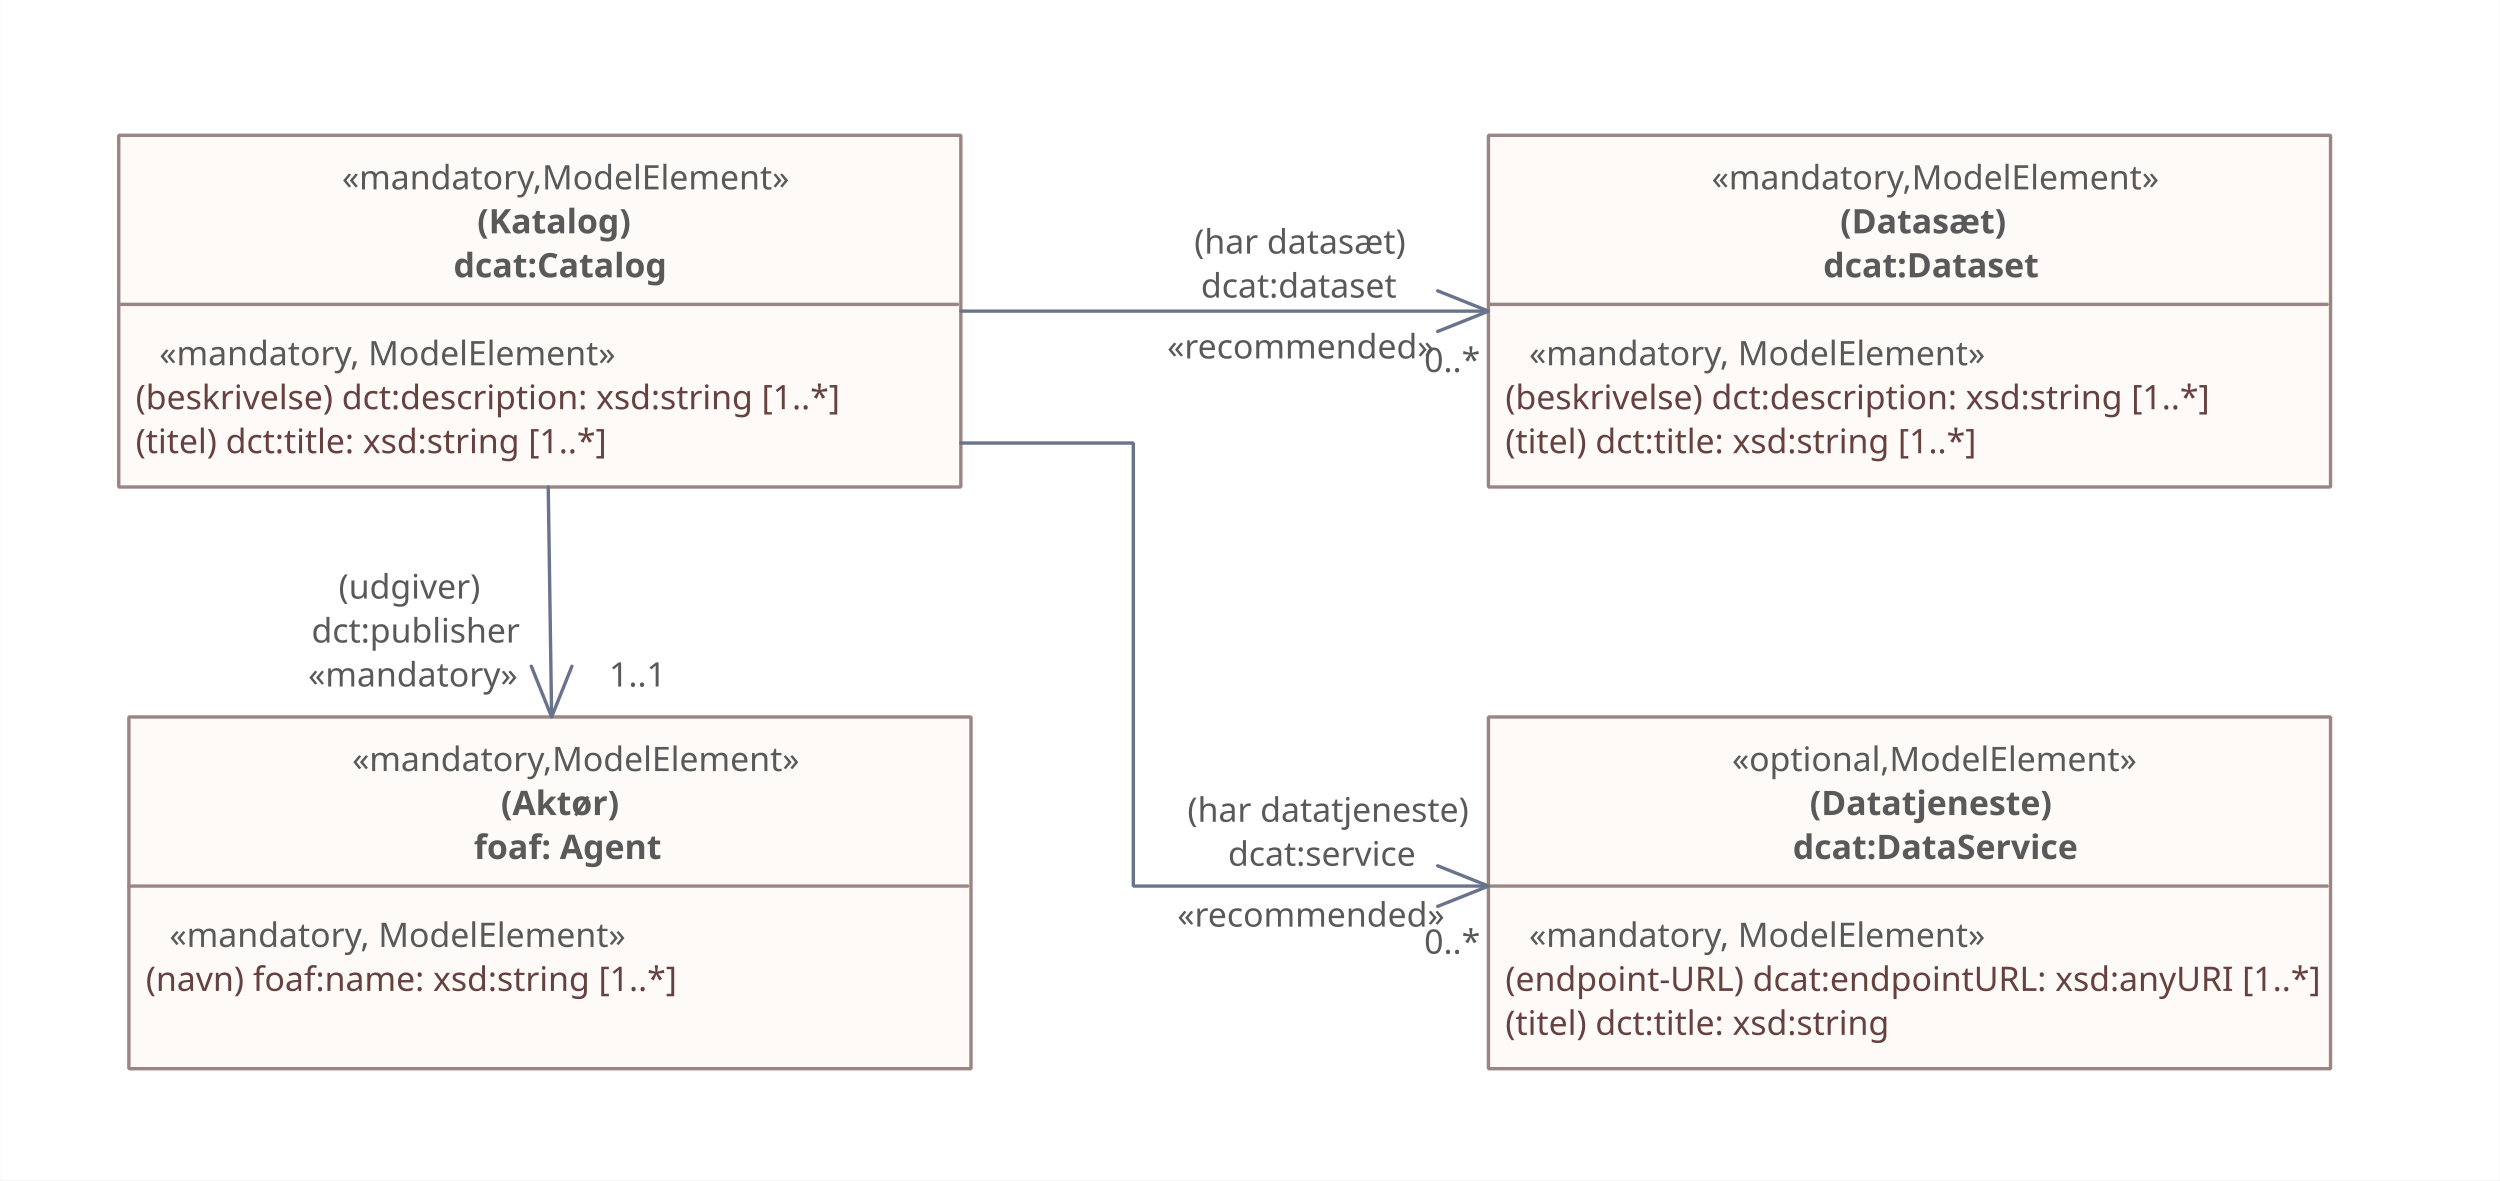
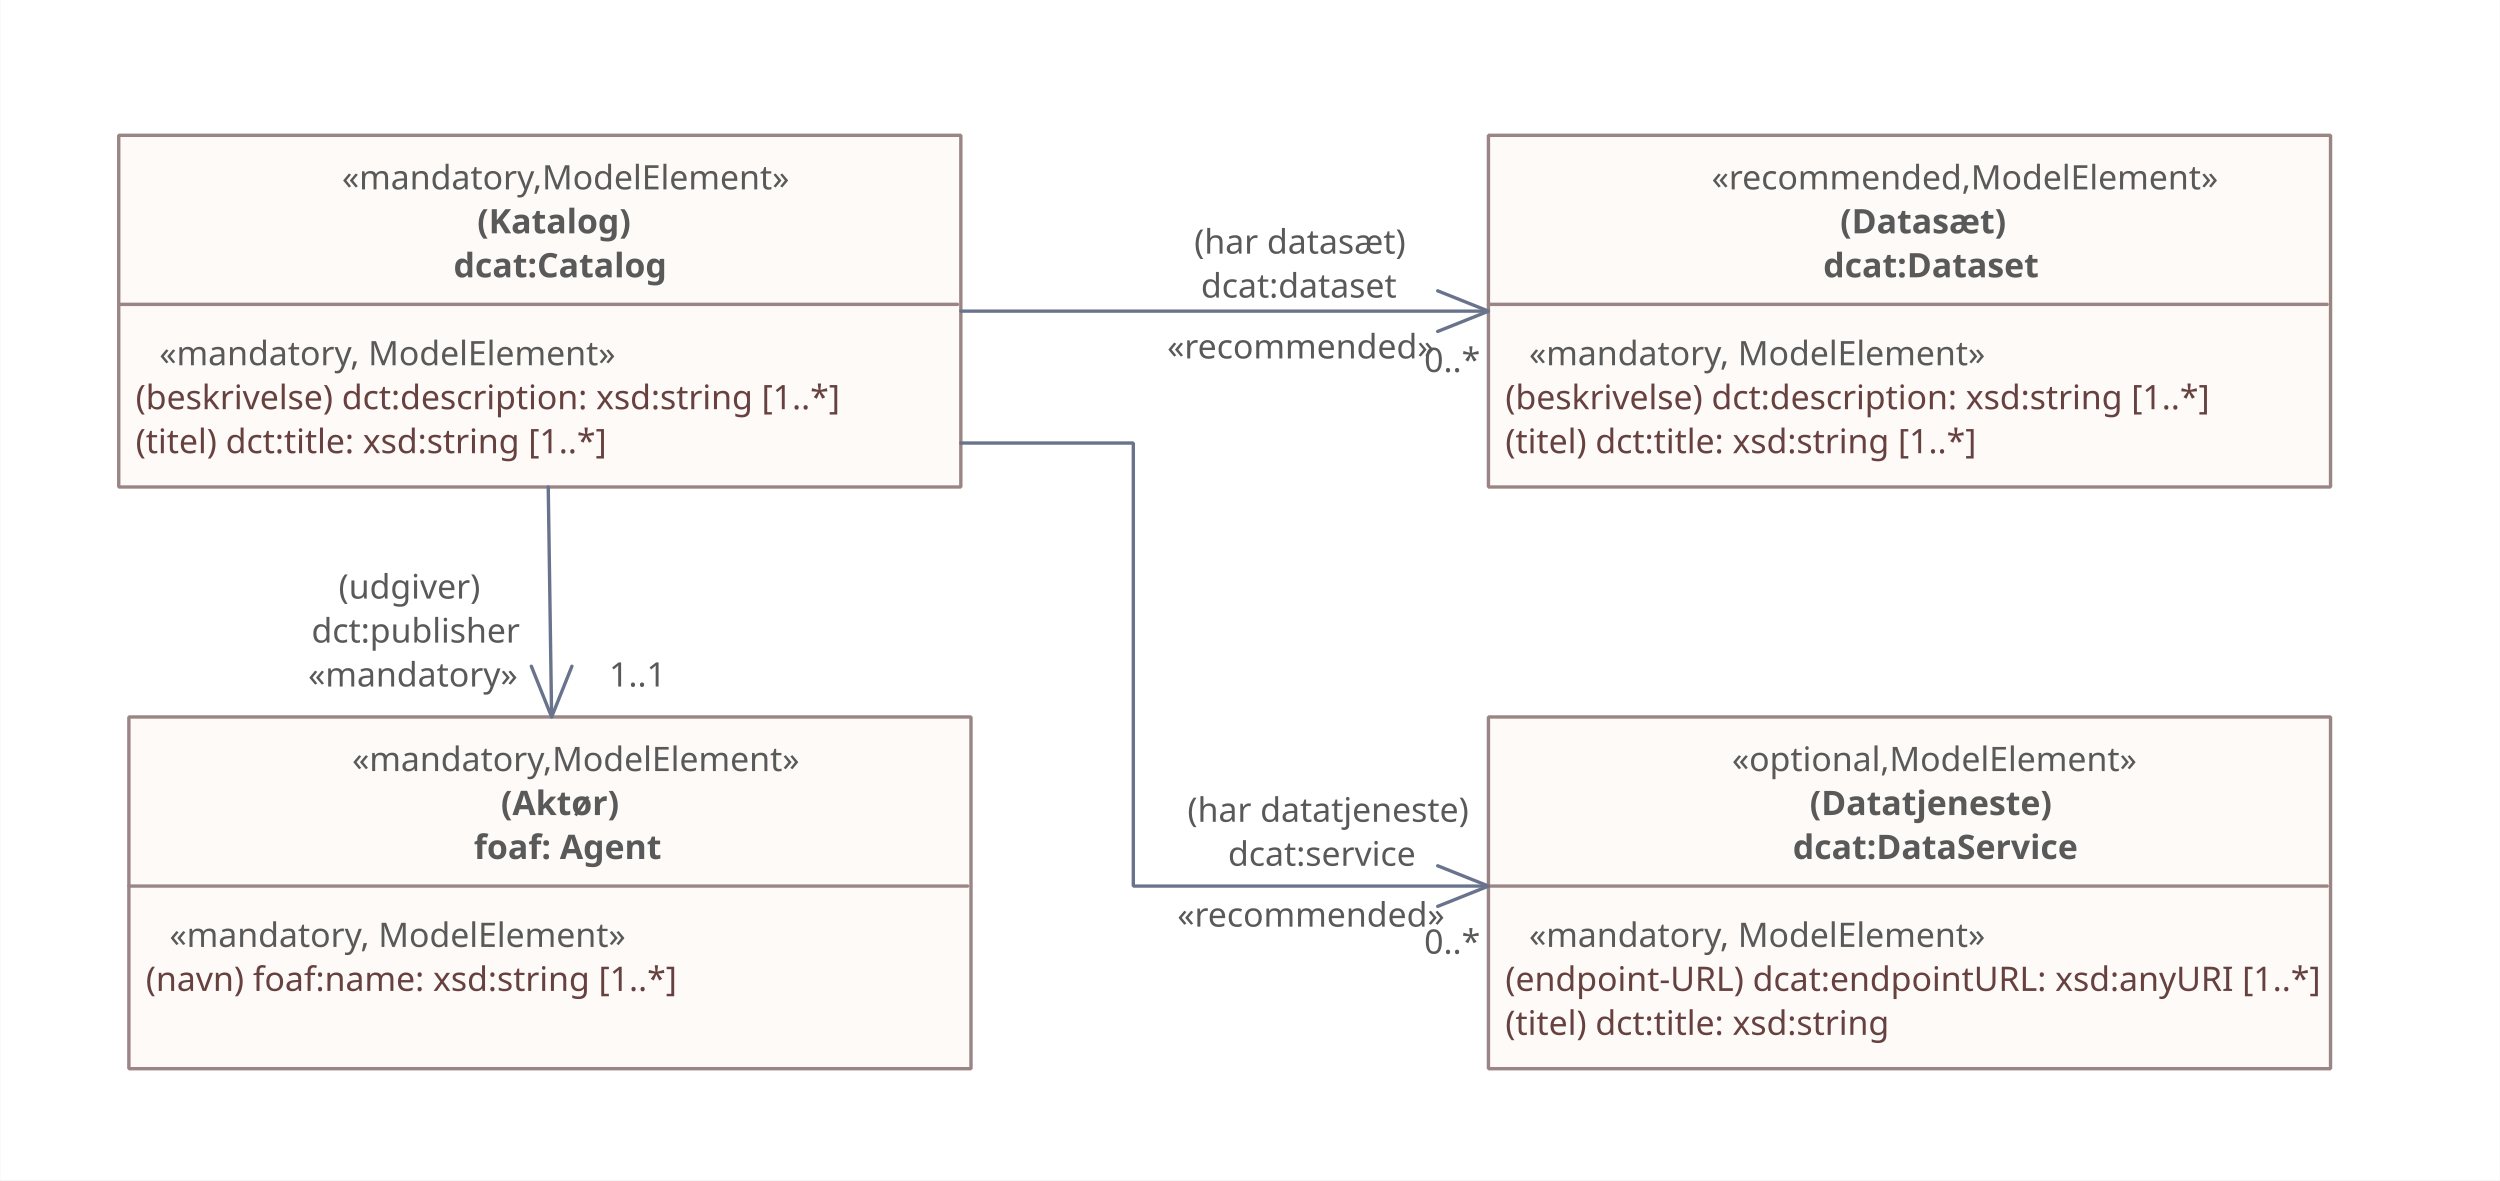
<svg xmlns="http://www.w3.org/2000/svg" width="19.55cm" height="9.23cm" viewBox="0 0 739 349">
  <g style="fill:#FFFFFF;fill-opacity:1.00;">
    <rect x="0" y="0" width="739" height="349" shape-rendering="auto" />
  </g>
  <g style="stroke-width:1;stroke-linecap:round;stroke-linejoin:bevel; fill:#FDFAF7;fill-opacity:1.00; stroke:#9A8484; stroke-opacity:1.00">
    <rect x="35" y="40" width="249" height="104" rx="0.00" shape-rendering="auto" />
  </g>
  <g style="stroke-width:1;stroke-linecap:round;stroke-linejoin:bevel; fill:#595959;fill-opacity:1.00; stroke:#000000; stroke-opacity:0.00">
    <text x="101.00" y="56.00" textLength="116" style="font-family:Calibri; font-weight:0; font-style:normal; font-size:10px; fill:#595959;fill-opacity:1.00; stroke:#000000; stroke-opacity:0.00 stroke-width:0; white-space: pre;" xml:space="preserve" transform="rotate(-0.00 101.00 56.00)">«mandatory,ModelElement»</text>
    <text x="141.00" y="69.00" textLength="36" style="font-family:Calibri; font-weight:700; font-style:normal; font-size:10px; fill:#595959;fill-opacity:1.00; stroke:#000000; stroke-opacity:0.00 stroke-width:0; white-space: pre;" xml:space="preserve" transform="rotate(-0.00 141.00 69.00)">(Katalog)</text>
    <text x="134.00" y="82.00" textLength="50" style="font-family:Calibri; font-weight:700; font-style:normal; font-size:10px; fill:#595959;fill-opacity:1.00; stroke:#000000; stroke-opacity:0.00 stroke-width:0; white-space: pre;" xml:space="preserve" transform="rotate(-0.00 134.00 82.00)">dcat:Catalog</text>
  </g>
  <g style="stroke-width:1;stroke-linecap:round;stroke-linejoin:bevel; fill:#000000;fill-opacity:0.00; stroke:#9A8484; stroke-opacity:1.00">
    <path d="M 35 90 L 283 90" shape-rendering="auto" />
  </g>
  <g style="stroke-width:1;stroke-linecap:round;stroke-linejoin:bevel; fill:#595959;fill-opacity:1.00; stroke:#000000; stroke-opacity:0.00">
    <text x="47.00" y="108.00" textLength="118" style="font-family:Calibri; font-weight:0; font-style:normal; font-size:10px; fill:#595959;fill-opacity:1.00; stroke:#000000; stroke-opacity:0.00 stroke-width:0; white-space: pre;" xml:space="preserve" transform="rotate(-0.00 47.00 108.00)">«mandatory, ModelElement»</text>
  </g>
  <g style="stroke-width:1;stroke-linecap:round;stroke-linejoin:bevel; fill:#66413F;fill-opacity:1.00; stroke:#000000; stroke-opacity:0.00">
    <text x="40.00" y="121.00" textLength="178" style="font-family:Calibri; font-weight:0; font-style:normal; font-size:10px; fill:#66413F;fill-opacity:1.00; stroke:#000000; stroke-opacity:0.00 stroke-width:0; white-space: pre;" xml:space="preserve" transform="rotate(-0.00 40.00 121.00)">(beskrivelse) dct:description: xsd:string [1..*]</text>
    <text x="40.00" y="134.00" textLength="120" style="font-family:Calibri; font-weight:0; font-style:normal; font-size:10px; fill:#66413F;fill-opacity:1.00; stroke:#000000; stroke-opacity:0.00 stroke-width:0; white-space: pre;" xml:space="preserve" transform="rotate(-0.00 40.00 134.00)">(titel) dct:title: xsd:string [1..*]</text>
  </g>
  <g style="stroke-width:1;stroke-linecap:round;stroke-linejoin:bevel; fill:#FDFAF7;fill-opacity:1.00; stroke:#9A8484; stroke-opacity:1.00">
    <rect x="38" y="212" width="249" height="104" rx="0.00" shape-rendering="auto" />
  </g>
  <g style="stroke-width:1;stroke-linecap:round;stroke-linejoin:bevel; fill:#595959;fill-opacity:1.00; stroke:#000000; stroke-opacity:0.00">
    <text x="104.00" y="228.00" textLength="116" style="font-family:Calibri; font-weight:0; font-style:normal; font-size:10px; fill:#595959;fill-opacity:1.00; stroke:#000000; stroke-opacity:0.00 stroke-width:0; white-space: pre;" xml:space="preserve" transform="rotate(-0.00 104.00 228.00)">«mandatory,ModelElement»</text>
    <text x="148.00" y="241.00" textLength="29" style="font-family:Calibri; font-weight:700; font-style:normal; font-size:10px; fill:#595959;fill-opacity:1.00; stroke:#000000; stroke-opacity:0.00 stroke-width:0; white-space: pre;" xml:space="preserve" transform="rotate(-0.00 148.00 241.00)">(Aktør)</text>
    <text x="140.00" y="254.00" textLength="45" style="font-family:Calibri; font-weight:700; font-style:normal; font-size:10px; fill:#595959;fill-opacity:1.00; stroke:#000000; stroke-opacity:0.00 stroke-width:0; white-space: pre;" xml:space="preserve" transform="rotate(-0.00 140.00 254.00)">foaf: Agent</text>
  </g>
  <g style="stroke-width:1;stroke-linecap:round;stroke-linejoin:bevel; fill:#000000;fill-opacity:0.00; stroke:#9A8484; stroke-opacity:1.00">
    <path d="M 38 262 L 286 262" shape-rendering="auto" />
  </g>
  <g style="stroke-width:1;stroke-linecap:round;stroke-linejoin:bevel; fill:#595959;fill-opacity:1.00; stroke:#000000; stroke-opacity:0.00">
    <text x="50.00" y="280.00" textLength="118" style="font-family:Calibri; font-weight:0; font-style:normal; font-size:10px; fill:#595959;fill-opacity:1.00; stroke:#000000; stroke-opacity:0.00 stroke-width:0; white-space: pre;" xml:space="preserve" transform="rotate(-0.00 50.00 280.00)">«mandatory, ModelElement»</text>
  </g>
  <g style="stroke-width:1;stroke-linecap:round;stroke-linejoin:bevel; fill:#66413F;fill-opacity:1.00; stroke:#000000; stroke-opacity:0.00">
    <text x="43.00" y="293.00" textLength="137" style="font-family:Calibri; font-weight:0; font-style:normal; font-size:10px; fill:#66413F;fill-opacity:1.00; stroke:#000000; stroke-opacity:0.00 stroke-width:0; white-space: pre;" xml:space="preserve" transform="rotate(-0.00 43.00 293.00)">(navn) foaf:name: xsd:string [1..*]</text>
  </g>
  <g style="stroke-width:1;stroke-linecap:round;stroke-linejoin:bevel; fill:#FDFAF7;fill-opacity:1.00; stroke:#9A8484; stroke-opacity:1.00">
    <rect x="440" y="40" width="249" height="104" rx="0.00" shape-rendering="auto" />
  </g>
  <g style="stroke-width:1;stroke-linecap:round;stroke-linejoin:bevel; fill:#595959;fill-opacity:1.00; stroke:#000000; stroke-opacity:0.00">
-     <text x="506.00" y="56.00" textLength="116" style="font-family:Calibri; font-weight:0; font-style:normal; font-size:10px; fill:#595959;fill-opacity:1.00; stroke:#000000; stroke-opacity:0.00 stroke-width:0; white-space: pre;" xml:space="preserve" transform="rotate(-0.00 506.00 56.00)">«mandatory,ModelElement»</text>
+     <text x="506.00" y="56.00" textLength="116" style="font-family:Calibri; font-weight:0; font-style:normal; font-size:10px; fill:#595959;fill-opacity:1.00; stroke:#000000; stroke-opacity:0.00 stroke-width:0; white-space: pre;" xml:space="preserve" transform="rotate(-0.00 506.00 56.00)">«recommended,ModelElement»</text>
    <text x="544.00" y="69.00" textLength="40" style="font-family:Calibri; font-weight:700; font-style:normal; font-size:10px; fill:#595959;fill-opacity:1.00; stroke:#000000; stroke-opacity:0.00 stroke-width:0; white-space: pre;" xml:space="preserve" transform="rotate(-0.00 544.00 69.00)">(Datasæt)</text>
    <text x="539.00" y="82.00" textLength="51" style="font-family:Calibri; font-weight:700; font-style:normal; font-size:10px; fill:#595959;fill-opacity:1.00; stroke:#000000; stroke-opacity:0.00 stroke-width:0; white-space: pre;" xml:space="preserve" transform="rotate(-0.00 539.00 82.00)">dcat:Dataset</text>
  </g>
  <g style="stroke-width:1;stroke-linecap:round;stroke-linejoin:bevel; fill:#000000;fill-opacity:0.00; stroke:#9A8484; stroke-opacity:1.00">
    <path d="M 440 90 L 688 90" shape-rendering="auto" />
  </g>
  <g style="stroke-width:1;stroke-linecap:round;stroke-linejoin:bevel; fill:#595959;fill-opacity:1.00; stroke:#000000; stroke-opacity:0.00">
    <text x="452.00" y="108.00" textLength="118" style="font-family:Calibri; font-weight:0; font-style:normal; font-size:10px; fill:#595959;fill-opacity:1.00; stroke:#000000; stroke-opacity:0.00 stroke-width:0; white-space: pre;" xml:space="preserve" transform="rotate(-0.00 452.00 108.00)">«mandatory, ModelElement»</text>
  </g>
  <g style="stroke-width:1;stroke-linecap:round;stroke-linejoin:bevel; fill:#66413F;fill-opacity:1.00; stroke:#000000; stroke-opacity:0.00">
    <text x="445.00" y="121.00" textLength="178" style="font-family:Calibri; font-weight:0; font-style:normal; font-size:10px; fill:#66413F;fill-opacity:1.00; stroke:#000000; stroke-opacity:0.00 stroke-width:0; white-space: pre;" xml:space="preserve" transform="rotate(-0.00 445.00 121.00)">(beskrivelse) dct:description: xsd:string [1..*]</text>
    <text x="445.00" y="134.00" textLength="120" style="font-family:Calibri; font-weight:0; font-style:normal; font-size:10px; fill:#66413F;fill-opacity:1.00; stroke:#000000; stroke-opacity:0.00 stroke-width:0; white-space: pre;" xml:space="preserve" transform="rotate(-0.00 445.00 134.00)">(titel) dct:title: xsd:string [1..*]</text>
  </g>
  <g style="stroke-width:1;stroke-linecap:round;stroke-linejoin:bevel; fill:#FDFAF7;fill-opacity:1.00; stroke:#9A8484; stroke-opacity:1.00">
    <rect x="440" y="212" width="249" height="104" rx="0.00" shape-rendering="auto" />
  </g>
  <g style="stroke-width:1;stroke-linecap:round;stroke-linejoin:bevel; fill:#595959;fill-opacity:1.00; stroke:#000000; stroke-opacity:0.00">
    <text x="512.00" y="228.00" textLength="104" style="font-family:Calibri; font-weight:0; font-style:normal; font-size:10px; fill:#595959;fill-opacity:1.00; stroke:#000000; stroke-opacity:0.00 stroke-width:0; white-space: pre;" xml:space="preserve" transform="rotate(-0.00 512.00 228.00)">«optional,ModelElement»</text>
    <text x="535.00" y="241.00" textLength="58" style="font-family:Calibri; font-weight:700; font-style:normal; font-size:10px; fill:#595959;fill-opacity:1.00; stroke:#000000; stroke-opacity:0.00 stroke-width:0; white-space: pre;" xml:space="preserve" transform="rotate(-0.00 535.00 241.00)">(Datatjeneste)</text>
    <text x="530.00" y="254.00" textLength="69" style="font-family:Calibri; font-weight:700; font-style:normal; font-size:10px; fill:#595959;fill-opacity:1.00; stroke:#000000; stroke-opacity:0.00 stroke-width:0; white-space: pre;" xml:space="preserve" transform="rotate(-0.00 530.00 254.00)">dcat:DataService</text>
  </g>
  <g style="stroke-width:1;stroke-linecap:round;stroke-linejoin:bevel; fill:#000000;fill-opacity:0.00; stroke:#9A8484; stroke-opacity:1.00">
    <path d="M 440 262 L 688 262" shape-rendering="auto" />
  </g>
  <g style="stroke-width:1;stroke-linecap:round;stroke-linejoin:bevel; fill:#595959;fill-opacity:1.00; stroke:#000000; stroke-opacity:0.00">
    <text x="452.00" y="280.00" textLength="118" style="font-family:Calibri; font-weight:0; font-style:normal; font-size:10px; fill:#595959;fill-opacity:1.00; stroke:#000000; stroke-opacity:0.00 stroke-width:0; white-space: pre;" xml:space="preserve" transform="rotate(-0.00 452.00 280.00)">«mandatory, ModelElement»</text>
  </g>
  <g style="stroke-width:1;stroke-linecap:round;stroke-linejoin:bevel; fill:#66413F;fill-opacity:1.00; stroke:#000000; stroke-opacity:0.00">
    <text x="445.00" y="293.00" textLength="205" style="font-family:Calibri; font-weight:0; font-style:normal; font-size:10px; fill:#66413F;fill-opacity:1.00; stroke:#000000; stroke-opacity:0.00 stroke-width:0; white-space: pre;" xml:space="preserve" transform="rotate(-0.00 445.00 293.00)">(endpoint-URL) dcat:endpointURL: xsd:anyURI [1..*]</text>
    <text x="445.00" y="306.00" textLength="96" style="font-family:Calibri; font-weight:0; font-style:normal; font-size:10px; fill:#66413F;fill-opacity:1.00; stroke:#000000; stroke-opacity:0.00 stroke-width:0; white-space: pre;" xml:space="preserve" transform="rotate(-0.00 445.00 306.00)">(titel) dct:title: xsd:string</text>
  </g>
  <g style="stroke-width:1;stroke-linecap:round;stroke-linejoin:bevel; fill:#000000;fill-opacity:0.00; stroke:#69738C; stroke-opacity:1.00">
    <path d="M 284 92 L 440 92" shape-rendering="auto" />
    <path d="M 425 98 L 440 92 L 425 86" shape-rendering="auto" />
    <path d="M 284 131 L 335 131 L 335 262 L 440 262" shape-rendering="auto" />
    <path d="M 425 268 L 440 262 L 425 256" shape-rendering="auto" />
    <path d="M 162 144 L 163 212" shape-rendering="auto" />
    <path d="M 157 197 L 163 212 L 169 197" shape-rendering="auto" />
  </g>
  <g style="stroke-width:1;stroke-linecap:round;stroke-linejoin:bevel; fill:#595959;fill-opacity:1.00; stroke:#000000; stroke-opacity:0.00">
    <text x="91.00" y="203.00" textLength="54" style="font-family:Calibri; font-weight:0; font-style:normal; font-size:10px; fill:#595959;fill-opacity:1.00; stroke:#000000; stroke-opacity:0.00 stroke-width:0; white-space: pre;" xml:space="preserve" transform="rotate(-0.00 91.00 203.00)">«mandatory»</text>
    <text x="100.00" y="177.00" textLength="36" style="font-family:Calibri; font-weight:0; font-style:normal; font-size:10px; fill:#595959;fill-opacity:1.00; stroke:#000000; stroke-opacity:0.00 stroke-width:0; white-space: pre;" xml:space="preserve" transform="rotate(-0.00 100.00 177.00)">(udgiver)</text>
    <text x="92.00" y="190.00" textLength="51" style="font-family:Calibri; font-weight:0; font-style:normal; font-size:10px; fill:#595959;fill-opacity:1.00; stroke:#000000; stroke-opacity:0.00 stroke-width:0; white-space: pre;" xml:space="preserve" transform="rotate(-0.00 92.00 190.00)">dct:publisher</text>
    <text x="180.00" y="203.00" textLength="16" style="font-family:Calibri; font-weight:0; font-style:normal; font-size:10px; fill:#595959;fill-opacity:1.00; stroke:#000000; stroke-opacity:0.00 stroke-width:0; white-space: pre;" xml:space="preserve" transform="rotate(-0.00 180.00 203.00)">1..1</text>
    <text x="348.00" y="274.00" textLength="68" style="font-family:Calibri; font-weight:0; font-style:normal; font-size:10px; fill:#595959;fill-opacity:1.00; stroke:#000000; stroke-opacity:0.00 stroke-width:0; white-space: pre;" xml:space="preserve" transform="rotate(-0.00 348.00 274.00)">«recommended»</text>
    <text x="351.00" y="243.00" textLength="71" style="font-family:Calibri; font-weight:0; font-style:normal; font-size:10px; fill:#595959;fill-opacity:1.00; stroke:#000000; stroke-opacity:0.00 stroke-width:0; white-space: pre;" xml:space="preserve" transform="rotate(-0.00 351.00 243.00)">(har datatjeneste)</text>
    <text x="363.00" y="256.00" textLength="48" style="font-family:Calibri; font-weight:0; font-style:normal; font-size:10px; fill:#595959;fill-opacity:1.00; stroke:#000000; stroke-opacity:0.00 stroke-width:0; white-space: pre;" xml:space="preserve" transform="rotate(-0.00 363.00 256.00)">dcat:service</text>
    <text x="421.00" y="282.00" textLength="16" style="font-family:Calibri; font-weight:0; font-style:normal; font-size:10px; fill:#595959;fill-opacity:1.00; stroke:#000000; stroke-opacity:0.00 stroke-width:0; white-space: pre;" xml:space="preserve" transform="rotate(-0.00 421.00 282.00)">0..*</text>
    <text x="345.00" y="106.00" textLength="68" style="font-family:Calibri; font-weight:0; font-style:normal; font-size:10px; fill:#595959;fill-opacity:1.00; stroke:#000000; stroke-opacity:0.00 stroke-width:0; white-space: pre;" xml:space="preserve" transform="rotate(-0.00 345.00 106.00)">«recommended»</text>
    <text x="353.00" y="75.00" textLength="54" style="font-family:Calibri; font-weight:0; font-style:normal; font-size:10px; fill:#595959;fill-opacity:1.00; stroke:#000000; stroke-opacity:0.00 stroke-width:0; white-space: pre;" xml:space="preserve" transform="rotate(-0.00 353.00 75.00)">(har datasæt)</text>
    <text x="355.00" y="88.00" textLength="50" style="font-family:Calibri; font-weight:0; font-style:normal; font-size:10px; fill:#595959;fill-opacity:1.00; stroke:#000000; stroke-opacity:0.00 stroke-width:0; white-space: pre;" xml:space="preserve" transform="rotate(-0.00 355.00 88.00)">dcat:dataset</text>
    <text x="421.00" y="110.00" textLength="16" style="font-family:Calibri; font-weight:0; font-style:normal; font-size:10px; fill:#595959;fill-opacity:1.00; stroke:#000000; stroke-opacity:0.00 stroke-width:0; white-space: pre;" xml:space="preserve" transform="rotate(-0.00 421.00 110.00)">0..*</text>
  </g>
</svg>
